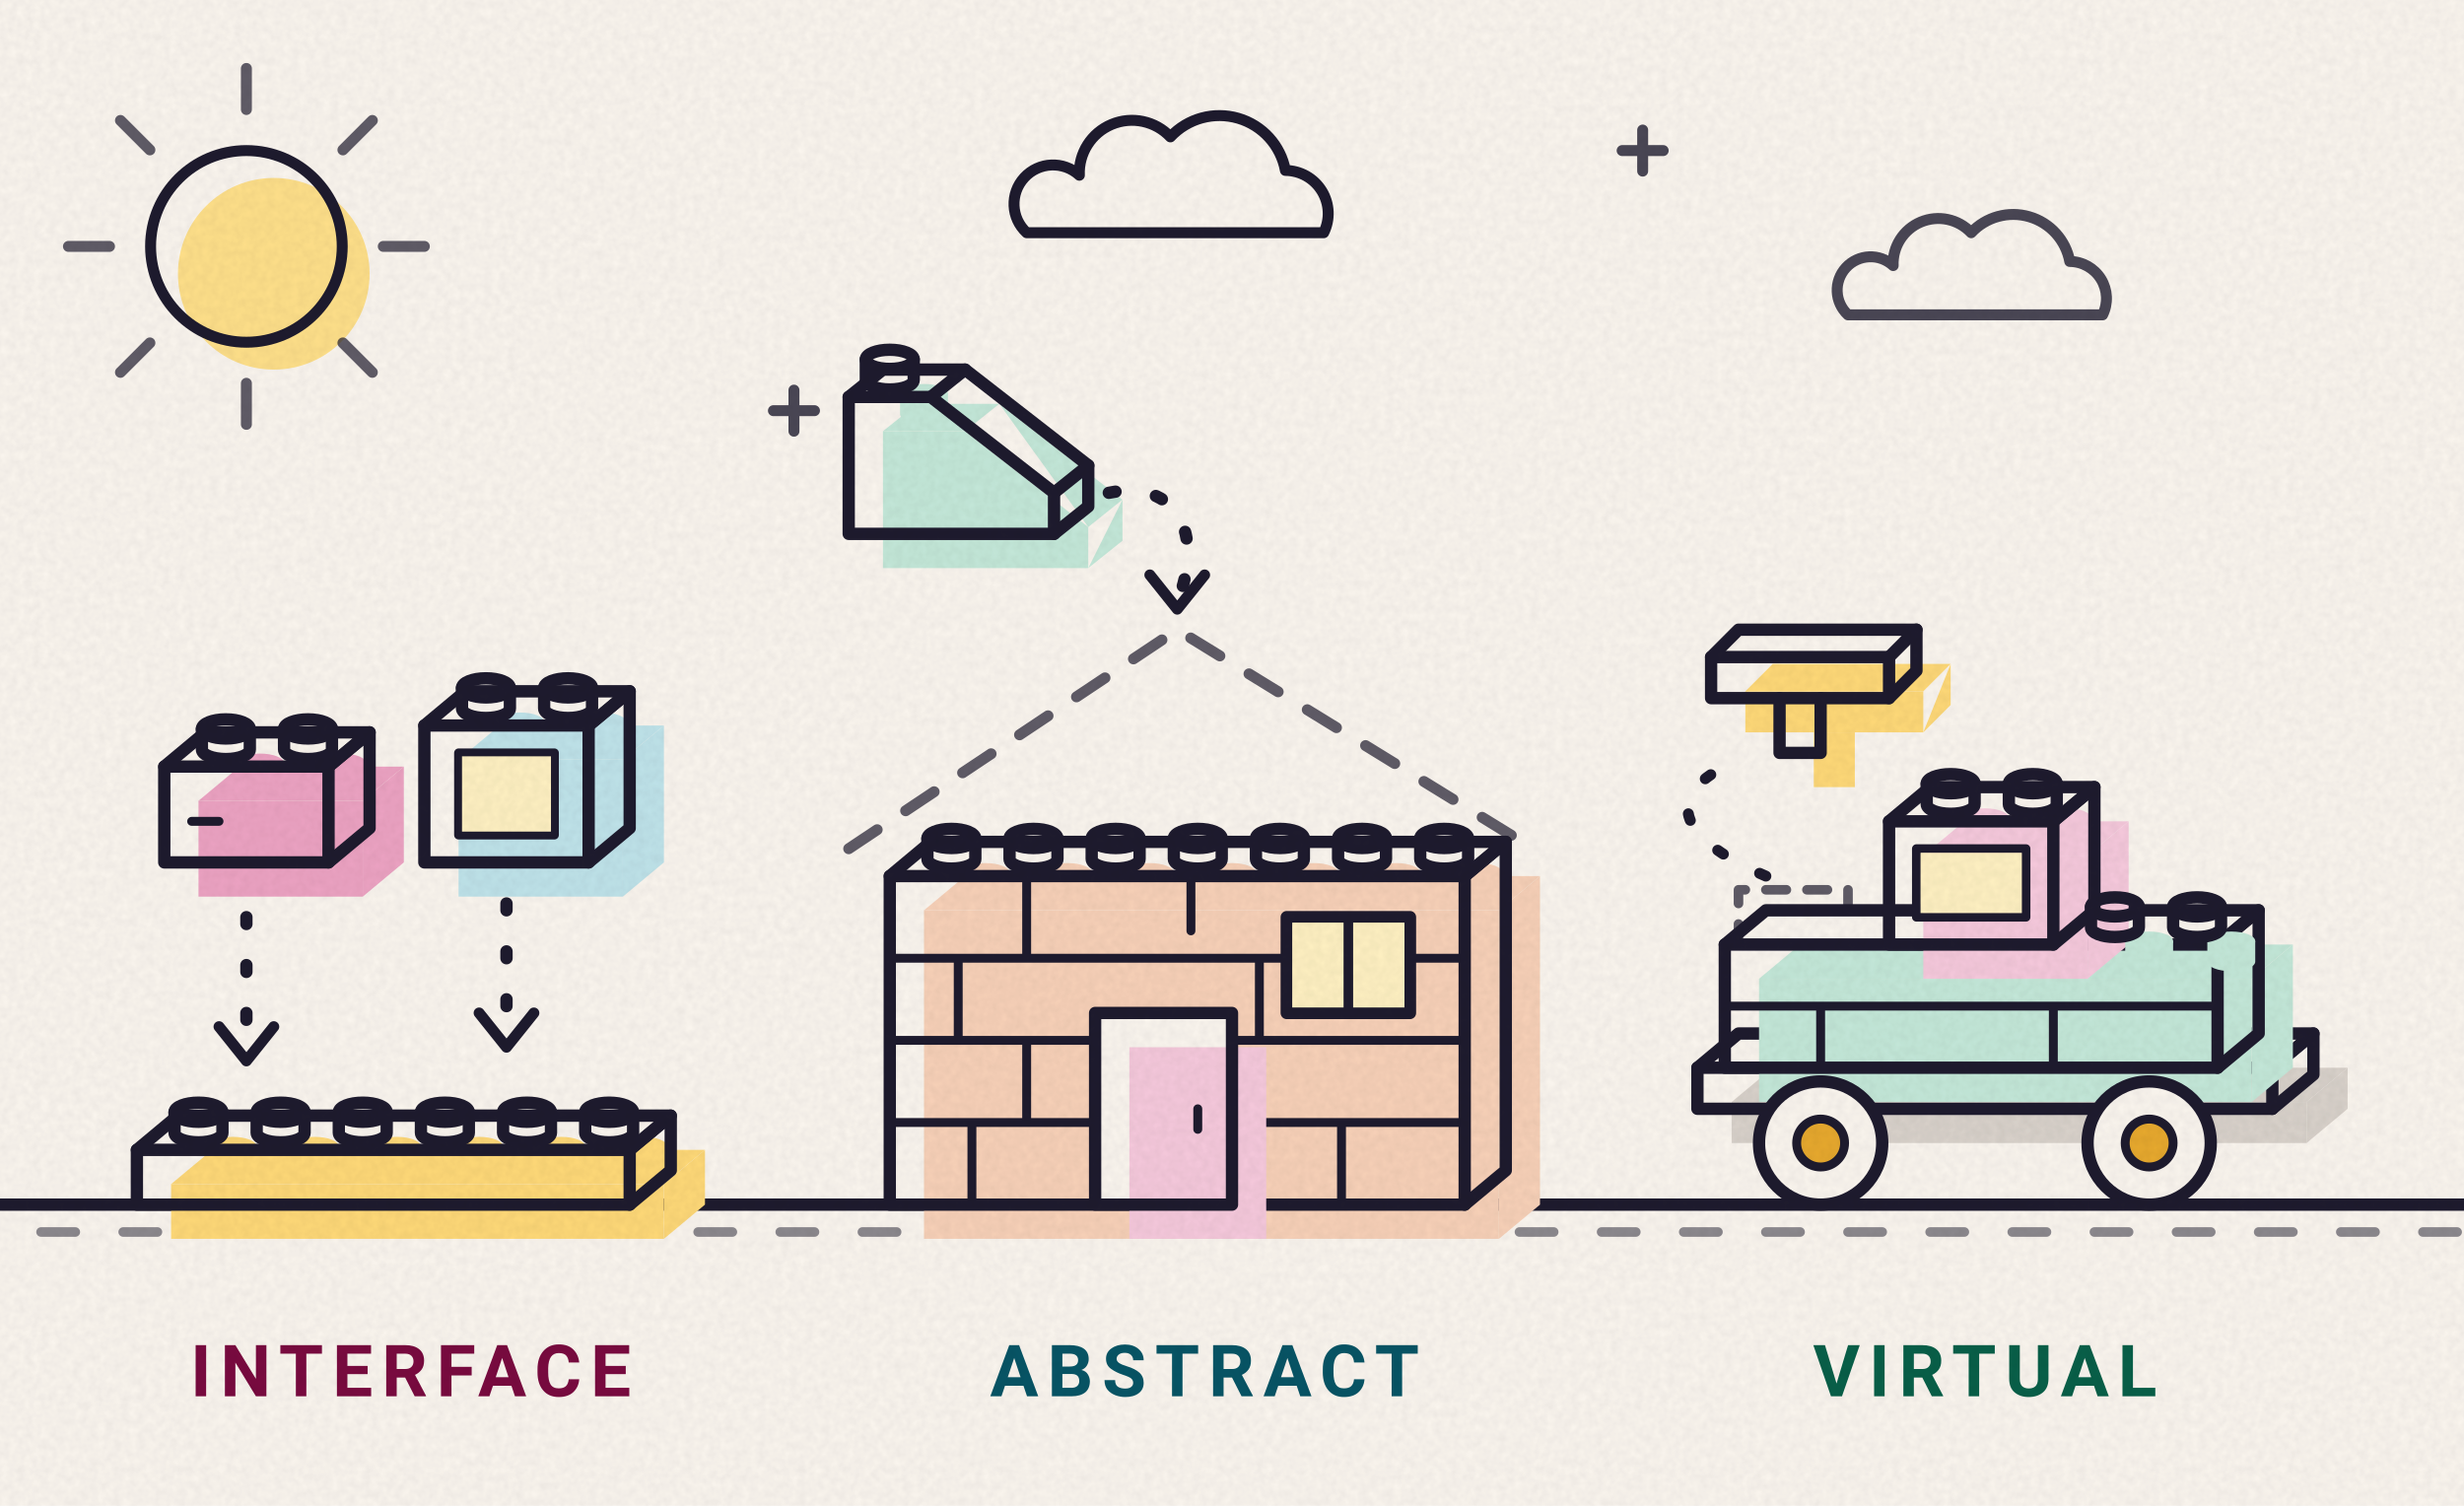
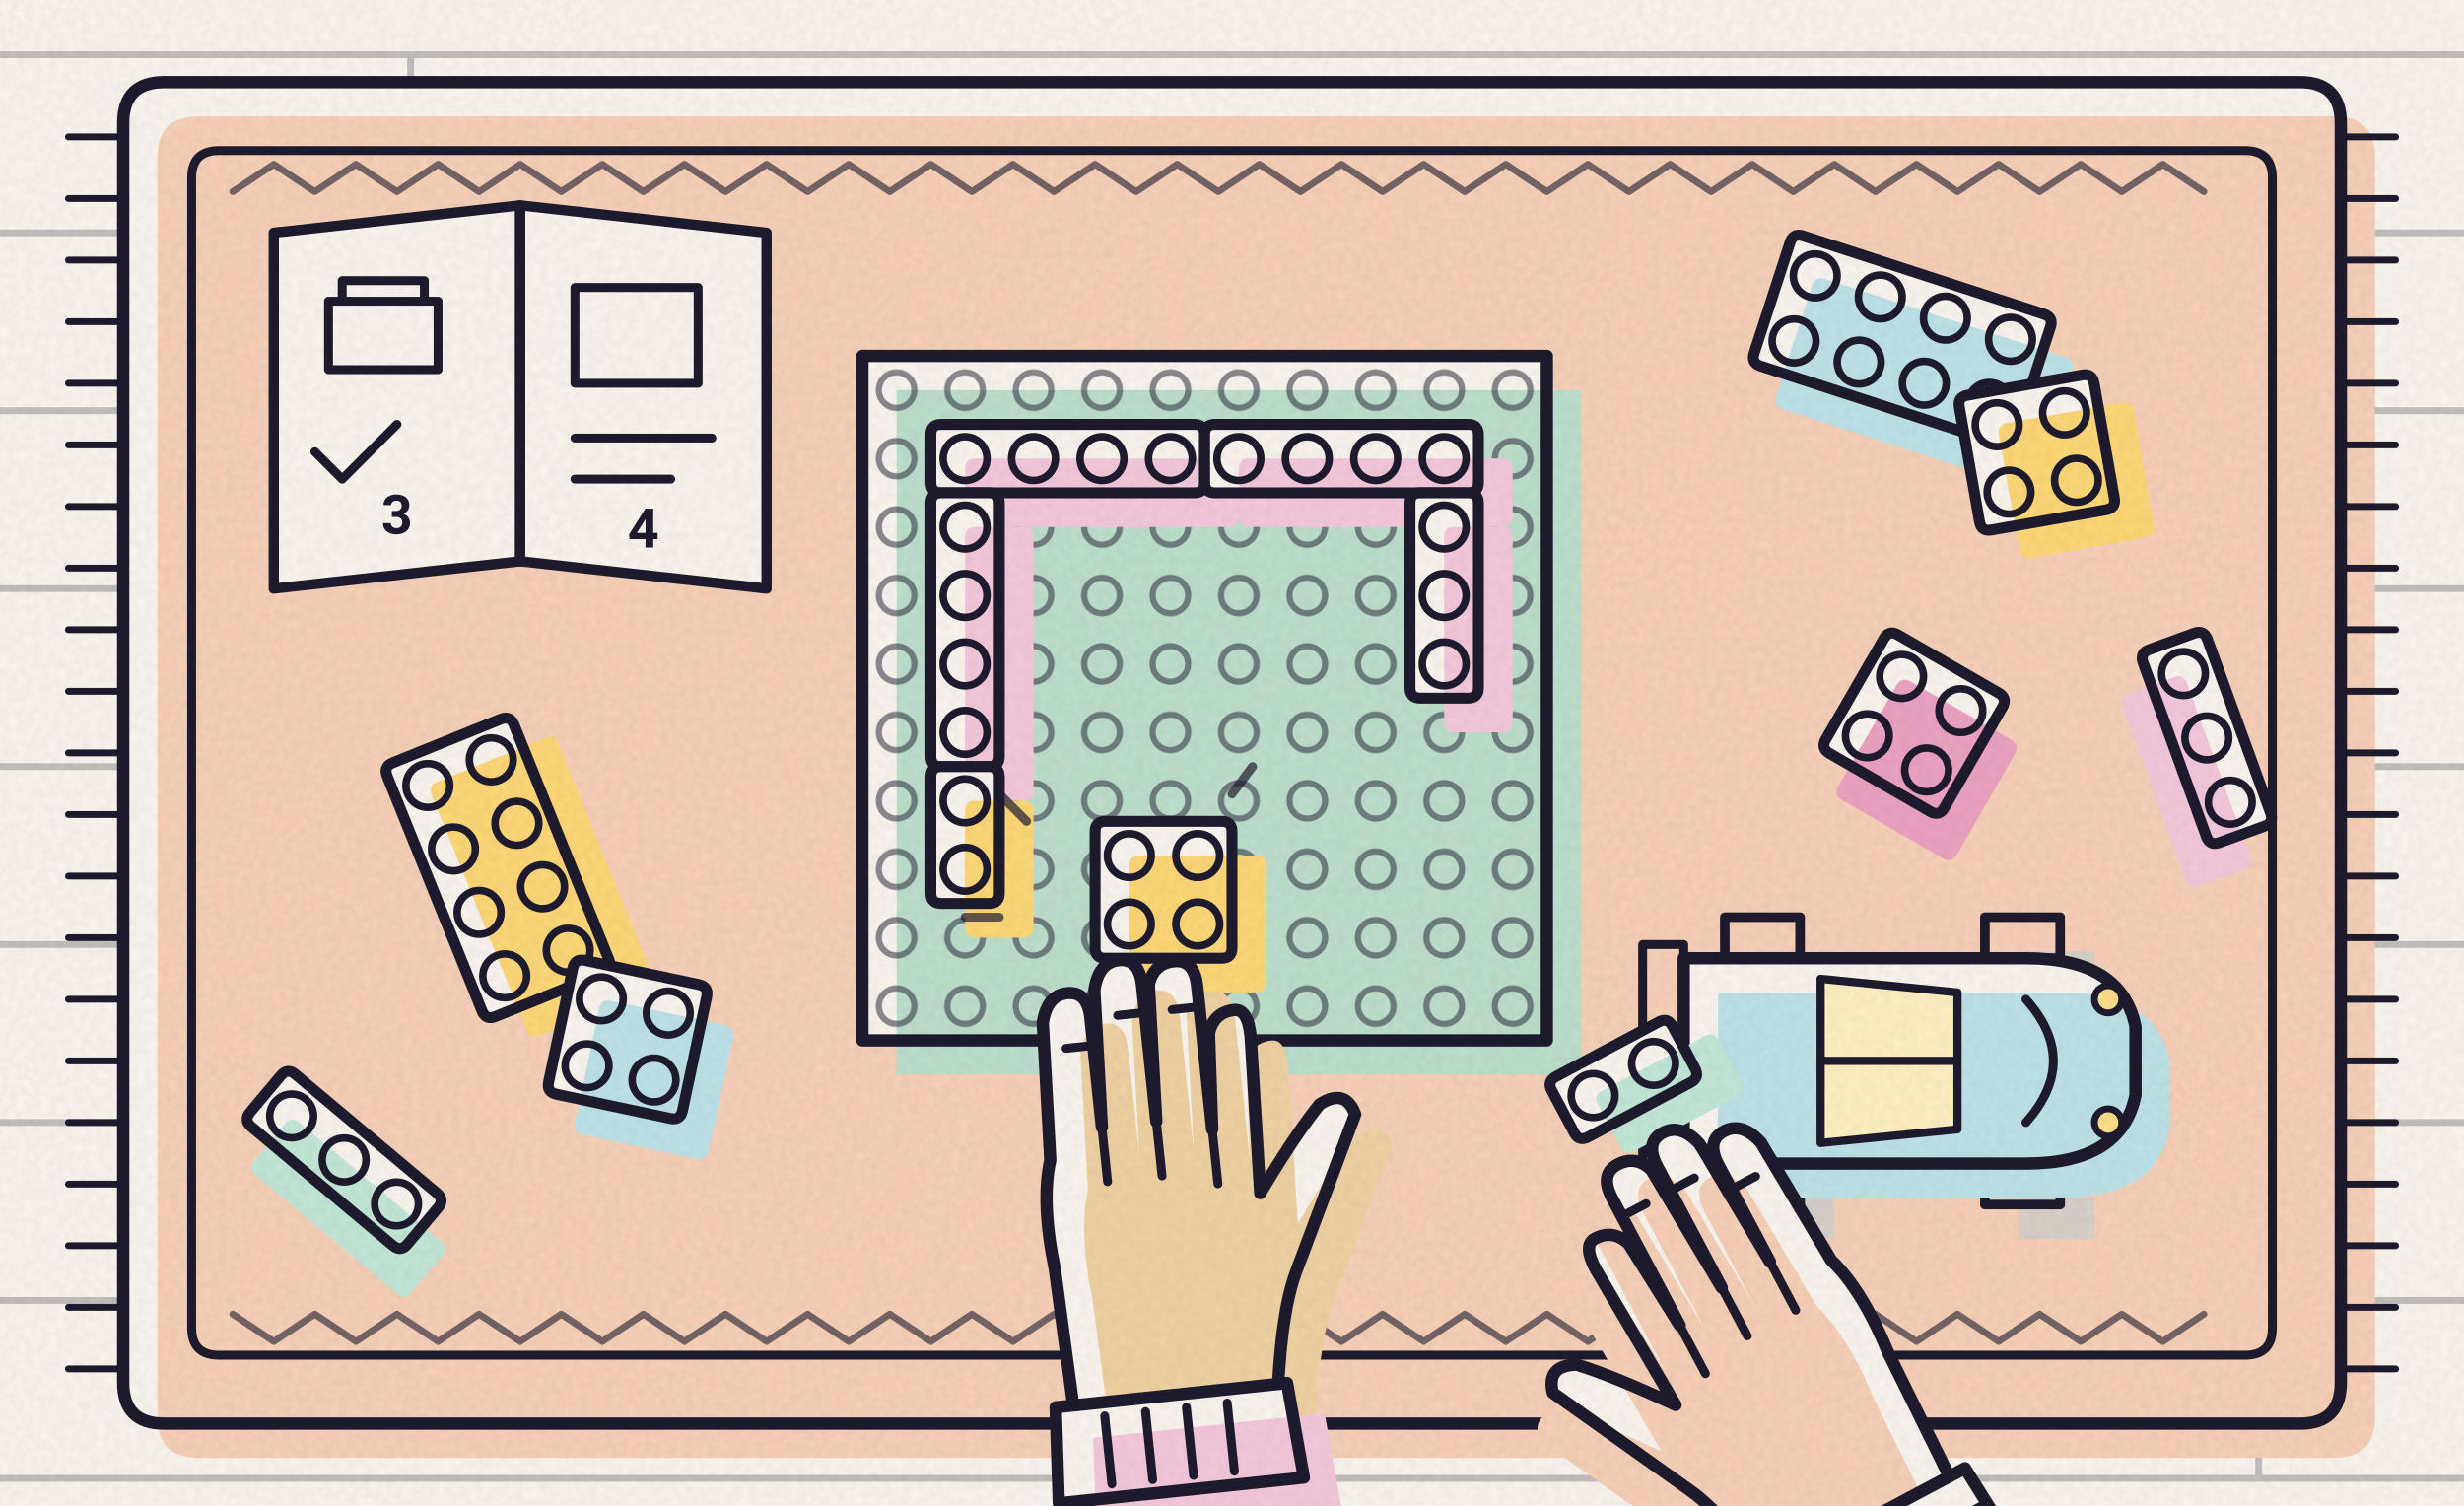
<svg xmlns="http://www.w3.org/2000/svg" xmlns:xlink="http://www.w3.org/1999/xlink" viewBox="0 0 360 220">
  <defs>
    <filter id="lego-grain" x="0" y="0" width="100%" height="100%">
      <feTurbulence type="fractalNoise" baseFrequency=".85" numOctaves="2" stitchTiles="stitch" />
      <feColorMatrix values="0 0 0 0 0  0 0 0 0 0  0 0 0 0 0  0 0 0 .06 0" />
    </filter>
+     <circle id="lego-st" r="3.2" fill="none" stroke="#1E1B2E" stroke-width="1.1" />
+     <pattern id="lego-pp" width="10" height="10" patternUnits="userSpaceOnUse" x="126" y="52">
+       <circle cx="5" cy="5" r="2.6" fill="none" stroke="#1E1B2E" stroke-width=".9" opacity=".5" />
+     </pattern>
+     <g id="lego-rug">
+       <path d="M24 12 H336 Q342 12 342 18 V202 Q342 208 336 208 H24 Q18 208 18 202 V18 Q18 12 24 12 Z" />
+     </g>
+     <g id="lego-book">
+       <path d="M40 34 L76 30 V82 L40 86 Z" />
+       <path d="M76 30 L112 34 V86 L76 82 Z" />
+     </g>
    <g id="lego-plate">
-       <path d="M20 168 H92 V176 H20 Z" />
-       <path d="M20 168 L26 163 H98 L92 168" />
-       <path d="M92 168 L98 163 V171 L92 176" />
-       <path d="M25.5 162.5 V165.5 A3.5 1.4 0 0 0 32.5 165.5 V162.5" />
-       <path d="M25.5 162.5 a3.5 1.4 0 1 0 7 0 a3.5 1.4 0 1 0 -7 0" />
-       <path d="M37.5 162.5 V165.5 A3.5 1.4 0 0 0 44.5 165.5 V162.5" />
-       <path d="M37.5 162.5 a3.5 1.4 0 1 0 7 0 a3.5 1.4 0 1 0 -7 0" />
-       <path d="M49.5 162.5 V165.5 A3.5 1.4 0 0 0 56.5 165.5 V162.5" />
-       <path d="M49.5 162.5 a3.5 1.4 0 1 0 7 0 a3.5 1.4 0 1 0 -7 0" />
-       <path d="M61.5 162.5 V165.5 A3.5 1.4 0 0 0 68.5 165.5 V162.5" />
-       <path d="M61.5 162.5 a3.5 1.4 0 1 0 7 0 a3.5 1.4 0 1 0 -7 0" />
-       <path d="M73.5 162.5 V165.5 A3.5 1.4 0 0 0 80.5 165.5 V162.5" />
-       <path d="M73.5 162.5 a3.5 1.4 0 1 0 7 0 a3.5 1.4 0 1 0 -7 0" />
-       <path d="M85.5 162.5 V165.5 A3.5 1.4 0 0 0 92.5 165.5 V162.5" />
-       <path d="M85.5 162.5 a3.5 1.4 0 1 0 7 0 a3.5 1.4 0 1 0 -7 0" />
-     </g>
-     <g id="lego-red">
-       <path d="M24 112 H48 V126 H24 Z" />
-       <path d="M24 112 L30 107 H54 L48 112" />
-       <path d="M48 112 L54 107 V121 L48 126" />
-       <path d="M29.5 106.5 V109.5 A3.5 1.4 0 0 0 36.5 109.5 V106.5" />
-       <path d="M29.5 106.5 a3.5 1.4 0 1 0 7 0 a3.5 1.4 0 1 0 -7 0" />
-       <path d="M41.5 106.5 V109.5 A3.5 1.4 0 0 0 48.5 109.5 V106.5" />
-       <path d="M41.5 106.5 a3.5 1.4 0 1 0 7 0 a3.5 1.4 0 1 0 -7 0" />
-     </g>
-     <g id="lego-win">
-       <path d="M62 106 H86 V126 H62 Z" />
-       <path d="M62 106 L68 101 H92 L86 106" />
-       <path d="M86 106 L92 101 V121 L86 126" />
-       <path d="M67.5 100.5 V103.5 A3.5 1.4 0 0 0 74.5 103.5 V100.5" />
-       <path d="M67.5 100.5 a3.5 1.4 0 1 0 7 0 a3.5 1.4 0 1 0 -7 0" />
-       <path d="M79.5 100.5 V103.5 A3.5 1.4 0 0 0 86.5 103.5 V100.5" />
-       <path d="M79.5 100.5 a3.5 1.4 0 1 0 7 0 a3.5 1.4 0 1 0 -7 0" />
-     </g>
-     <g id="lego-house">
-       <path d="M130 128 H214 V176 H130 Z" />
-       <path d="M130 128 L136 123 H220 L214 128" />
-       <path d="M214 128 L220 123 V171 L214 176" />
-       <path d="M135.5 122.5 V125.5 A3.5 1.4 0 0 0 142.5 125.5 V122.5" />
-       <path d="M135.5 122.5 a3.5 1.4 0 1 0 7 0 a3.5 1.4 0 1 0 -7 0" />
-       <path d="M147.5 122.5 V125.5 A3.5 1.4 0 0 0 154.5 125.5 V122.5" />
-       <path d="M147.5 122.5 a3.5 1.4 0 1 0 7 0 a3.5 1.4 0 1 0 -7 0" />
-       <path d="M159.5 122.5 V125.5 A3.5 1.4 0 0 0 166.5 125.5 V122.5" />
-       <path d="M159.5 122.5 a3.5 1.4 0 1 0 7 0 a3.5 1.4 0 1 0 -7 0" />
-       <path d="M171.5 122.5 V125.5 A3.5 1.4 0 0 0 178.5 125.5 V122.5" />
-       <path d="M171.5 122.5 a3.5 1.4 0 1 0 7 0 a3.5 1.4 0 1 0 -7 0" />
-       <path d="M183.5 122.5 V125.5 A3.5 1.4 0 0 0 190.5 125.5 V122.5" />
-       <path d="M183.5 122.5 a3.5 1.4 0 1 0 7 0 a3.5 1.4 0 1 0 -7 0" />
-       <path d="M195.5 122.5 V125.5 A3.5 1.4 0 0 0 202.5 125.5 V122.5" />
-       <path d="M195.5 122.5 a3.5 1.4 0 1 0 7 0 a3.5 1.4 0 1 0 -7 0" />
-       <path d="M207.5 122.5 V125.5 A3.5 1.4 0 0 0 214.5 125.5 V122.5" />
-       <path d="M207.5 122.5 a3.5 1.4 0 1 0 7 0 a3.5 1.4 0 1 0 -7 0" />
-     </g>
-     <g id="lego-door">
-       <path d="M160 148 H180 V176 H160 Z" />
-     </g>
-     <g id="lego-hwin">
-       <path d="M188 134 H206 V148 H188 Z" />
-     </g>
-     <g id="lego-slope">
-       <path d="M0 0 H30 V-6 L12 -20 H0 Z" />
-       <path d="M0 -20 L5 -24 H17 L12 -20" />
-       <path d="M17 -24 L35 -10 L30 -6" />
-       <path d="M30 0 L35 -4 V-10" />
-       <path d="M2.5 -25.5 V-22.5 A3.5 1.4 0 0 0 9.5 -22.5 V-25.5" />
-       <path d="M2.5 -25.5 a3.5 1.4 0 1 0 7 0 a3.5 1.4 0 1 0 -7 0" />
-     </g>
-     <g id="lego-carplate">
-       <path d="M248 156 H332 V162 H248 Z" />
-       <path d="M248 156 L254 151 H338 L332 156" />
-       <path d="M332 156 L338 151 V157 L332 162" />
-     </g>
-     <g id="lego-carbody">
-       <path d="M252 138 H324 V156 H252 Z" />
-       <path d="M252 138 L258 133 H330 L324 138" />
-       <path d="M324 138 L330 133 V151 L324 156" />
-     </g>
-     <g id="lego-cab">
-       <path d="M276 120 H300 V138 H276 Z" />
-       <path d="M276 120 L282 115 H306 L300 120" />
-       <path d="M300 120 L306 115 V133 L300 138" />
-       <path d="M281.5 114.5 V117.5 A3.5 1.4 0 0 0 288.5 117.5 V114.5" />
-       <path d="M281.5 114.5 a3.5 1.4 0 1 0 7 0 a3.5 1.4 0 1 0 -7 0" />
-       <path d="M293.5 114.5 V117.5 A3.5 1.4 0 0 0 300.5 117.5 V114.5" />
-       <path d="M293.5 114.5 a3.5 1.4 0 1 0 7 0 a3.5 1.4 0 1 0 -7 0" />
-     </g>
-     <g id="lego-hood">
-       <path d="M305.5 132.5 V135.5 A3.5 1.4 0 0 0 312.5 135.5 V132.5" />
-       <path d="M305.5 132.5 a3.5 1.4 0 1 0 7 0 a3.5 1.4 0 1 0 -7 0" />
-       <path d="M317.5 132.5 V135.5 A3.5 1.4 0 0 0 324.5 135.5 V132.5" />
-       <path d="M317.5 132.5 a3.5 1.4 0 1 0 7 0 a3.5 1.4 0 1 0 -7 0" />
-     </g>
-     <g id="lego-spoiler">
-       <path d="M250 96 H276 V102 H250 Z" />
-       <path d="M260 102 V110 H266 V102" />
-       <path d="M250 96 L254 92 H280 L276 96" />
-       <path d="M276 102 L280 98 V92" />
+       <path d="M126 52 H226 V152 H126 Z" />
+     </g>
+     <g id="lego-b0">
+       <path d="M1.5 0 H38.5 Q40 0 40 1.5 V8.5 Q40 10 38.5 10 H1.5 Q0 10 0 8.5 V1.5 Q0 0 1.5 0 Z" />
+     </g>
+     <g id="lego-b1">
+       <path d="M1.5 0 H38.5 Q40 0 40 1.5 V8.5 Q40 10 38.5 10 H1.5 Q0 10 0 8.5 V1.5 Q0 0 1.5 0 Z" />
+     </g>
+     <g id="lego-b2">
+       <path d="M1.5 0 H8.5 Q10 0 10 1.5 V38.5 Q10 40 8.5 40 H1.5 Q0 40 0 38.5 V1.5 Q0 0 1.5 0 Z" />
+     </g>
+     <g id="lego-b3">
+       <path d="M1.5 0 H8.5 Q10 0 10 1.5 V28.5 Q10 30 8.5 30 H1.5 Q0 30 0 28.5 V1.5 Q0 0 1.5 0 Z" />
+     </g>
+     <g id="lego-b4">
+       <path d="M1.5 0 H8.5 Q10 0 10 1.5 V18.5 Q10 20 8.5 20 H1.5 Q0 20 0 18.5 V1.5 Q0 0 1.5 0 Z" />
+     </g>
+     <g id="lego-b5">
+       <path d="M1.5 0 H38.5 Q40 0 40 1.5 V18.5 Q40 20 38.5 20 H1.5 Q0 20 0 18.5 V1.5 Q0 0 1.5 0 Z" />
+     </g>
+     <g id="lego-b6">
+       <path d="M1.5 0 H18.5 Q20 0 20 1.5 V18.5 Q20 20 18.5 20 H1.5 Q0 20 0 18.5 V1.5 Q0 0 1.5 0 Z" />
+     </g>
+     <g id="lego-b7">
+       <path d="M1.5 0 H28.5 Q30 0 30 1.5 V8.5 Q30 10 28.5 10 H1.5 Q0 10 0 8.5 V1.5 Q0 0 1.5 0 Z" />
+     </g>
+     <g id="lego-b8">
+       <path d="M1.5 0 H18.5 Q20 0 20 1.5 V18.5 Q20 20 18.5 20 H1.5 Q0 20 0 18.5 V1.5 Q0 0 1.5 0 Z" />
+     </g>
+     <g id="lego-b9">
+       <path d="M1.5 0 H18.5 Q20 0 20 1.5 V38.5 Q20 40 18.5 40 H1.5 Q0 40 0 38.5 V1.5 Q0 0 1.5 0 Z" />
+     </g>
+     <g id="lego-b10">
+       <path d="M1.5 0 H18.5 Q20 0 20 1.5 V18.5 Q20 20 18.5 20 H1.5 Q0 20 0 18.5 V1.5 Q0 0 1.5 0 Z" />
+     </g>
+     <g id="lego-b11">
+       <path d="M1.5 0 H28.5 Q30 0 30 1.5 V8.5 Q30 10 28.5 10 H1.5 Q0 10 0 8.5 V1.5 Q0 0 1.5 0 Z" />
+     </g>
+     <g id="lego-wheels">
+       <path d="M252 134 H263 V140 H252 Z" />
+       <path d="M290 134 H301 V140 H290 Z" />
+       <path d="M252 170 H263 V176 H252 Z" />
+       <path d="M290 170 H301 V176 H290 Z" />
+     </g>
+     <g id="lego-car">
+       <path d="M246 140 H296 Q310 140 312 150 V160 Q310 170 296 170 H246 Z" />
+     </g>
+     <g id="lego-b12">
+       <path d="M1.5 0 H18.5 Q20 0 20 1.5 V18.5 Q20 20 18.5 20 H1.5 Q0 20 0 18.5 V1.5 Q0 0 1.5 0 Z" />
+     </g>
+     <g id="lego-handL">
+       <path d="M-14 44 L-15 10 Q-16 0 -14 -6 L-13 -26 Q-12 -30 -9 -30 Q-6 -30 -6 -26 L-6 -10 L-5 -30 Q-4 -34 -1 -34 Q2 -34 2 -30 L2 -10 L3 -30 Q4 -33 7 -33 Q10 -33 10 -29 L10 -8 L11 -22 Q12 -25 15 -25 Q17 -25 17 -21 L16 2 Q22 -6 26 -10 Q30 -12 31 -8 L20 14 Q16 22 14 44 Z" />
+     </g>
+     <g id="lego-cuffL">
+       <path d="M-18 44 L-17 30 H17 L18 44 Z" />
+     </g>
+     <g id="lego-b13">
+       <path d="M1.5 0 H18.5 Q20 0 20 1.5 V8.5 Q20 10 18.5 10 H1.5 Q0 10 0 8.5 V1.5 Q0 0 1.5 0 Z" />
+     </g>
+     <g id="lego-handR">
+       <path d="M-14 44 L-15 10 Q-16 0 -14 -6 L-13 -26 Q-12 -30 -9 -30 Q-6 -30 -6 -26 L-6 -10 L-5 -30 Q-4 -34 -1 -34 Q2 -34 2 -30 L2 -10 L3 -30 Q4 -33 7 -33 Q10 -33 10 -29 L10 -8 L11 -22 Q12 -25 15 -25 Q17 -25 17 -21 L16 2 Q22 -6 26 -10 Q30 -12 31 -8 L20 14 Q16 22 14 44 Z" />
+     </g>
+     <g id="lego-cuffR">
+       <path d="M-18 44 L-17 30 H17 L18 44 Z" />
    </g>
  </defs>
  <rect width="360" height="220" fill="#FBF6EF" />
-   <circle cx="40" cy="40" r="14" fill="#FFE08A" />
-   <g fill="none" stroke="#1E1B2E" stroke-width="1.6" stroke-linecap="round">
-     <circle cx="36" cy="36" r="14" />
-     <path d="M56.0 36.0 L62.0 36.0 M50.1 50.1 L54.4 54.4 M36.0 56.0 L36.0 62.0 M21.9 50.1 L17.6 54.4 M16.0 36.0 L10.0 36.0 M21.9 21.9 L17.6 17.6 M36.0 16.0 L36.0 10.0 M50.1 21.9 L54.4 17.6" opacity=".7" />
-   </g>
-   <path d="M150 34 H193.4 A6.3 6.3 0 0 0 187.8 24.9 A9.8 9.8 0 0 0 171 20 A7.7 7.7 0 0 0 157.7 25.6 A5.6 5.6 0 0 0 150 34Z" fill="none" stroke="#1E1B2E" stroke-width="1.6" stroke-linejoin="round" opacity="1" />
-   <path d="M270 46 H307.2 A5.4 5.4 0 0 0 302.4 38.2 A8.4 8.4 0 0 0 288 34 A6.6 6.6 0 0 0 276.6 38.8 A4.8 4.8 0 0 0 270 46Z" fill="none" stroke="#1E1B2E" stroke-width="1.6" stroke-linejoin="round" opacity="0.8" />
-   <path d="M116 57 v6 M113 60 h6" stroke="#1E1B2E" stroke-width="1.6" stroke-linecap="round" opacity=".8" />
-   <path d="M240 19 v6 M237 22 h6" stroke="#1E1B2E" stroke-width="1.6" stroke-linecap="round" opacity=".8" />
-   <path d="M0 176 H360" stroke="#1E1B2E" stroke-width="1.8" />
-   <path d=" M6 180 h5 M18 180 h5 M30 180 h5 M42 180 h5 M54 180 h5 M66 180 h5 M78 180 h5 M90 180 h5 M102 180 h5 M114 180 h5 M126 180 h5 M138 180 h5 M150 180 h5 M162 180 h5 M174 180 h5 M186 180 h5 M198 180 h5 M210 180 h5 M222 180 h5 M234 180 h5 M246 180 h5 M258 180 h5 M270 180 h5 M282 180 h5 M294 180 h5 M306 180 h5 M318 180 h5 M330 180 h5 M342 180 h5 M354 180 h5" fill="none" stroke="#1E1B2E" stroke-width="1.4" stroke-linejoin="round" stroke-linecap="round" opacity=".5" />
-   <g>
-     <g transform="translate(5 5)" fill="#FFD978">
-       <use xlink:href="#lego-plate" />
-     </g>
-     <g fill="none" stroke="#1E1B2E" stroke-width="1.8" stroke-linejoin="round" stroke-linecap="round">
-       <use xlink:href="#lego-plate" />
-     </g>
-   </g>
-   <g>
-     <g transform="translate(5 5)" fill="#EDA3C3">
-       <use xlink:href="#lego-red" />
-     </g>
-     <g fill="none" stroke="#1E1B2E" stroke-width="1.8" stroke-linejoin="round" stroke-linecap="round">
-       <use xlink:href="#lego-red" />
-     </g>
-     <path d="M28 120 h4" fill="none" stroke="#1E1B2E" stroke-width="1.3" stroke-linejoin="round" stroke-linecap="round" />
-   </g>
-   <g>
-     <g transform="translate(5 5)" fill="#BFE3EA">
-       <use xlink:href="#lego-win" />
-     </g>
-     <g fill="none" stroke="#1E1B2E" stroke-width="1.8" stroke-linejoin="round" stroke-linecap="round">
-       <use xlink:href="#lego-win" />
-     </g>
-     <path d="M67 110 H81 V122 H67 Z M74 110 V122 M67 116 H81" fill="none" stroke="#1E1B2E" stroke-width="1.3" stroke-linejoin="round" stroke-linecap="round" />
-   </g>
-   <path d="M67.5 110.5 H80.5 V121.5 H67.5 Z" fill="#FFF1C2" />
-   <path d="M36 134 V154 M74 132 V152" fill="none" stroke="#1E1B2E" stroke-width="1.8" stroke-dasharray="1 6" stroke-linecap="round" />
-   <path d="M32 150 L36 155 L40 150 M70 148 L74 153 L78 148" fill="none" stroke="#1E1B2E" stroke-width="1.6" stroke-linejoin="round" stroke-linecap="round" />
-   <g>
-     <g transform="translate(5 5)" fill="#F8D1B8">
-       <use xlink:href="#lego-house" />
-     </g>
-     <g fill="none" stroke="#1E1B2E" stroke-width="1.8" stroke-linejoin="round" stroke-linecap="round">
-       <use xlink:href="#lego-house" />
-     </g>
-     <path d="M130 140 H214 M130 152 H160 M180 152 H214 M130 164 H160 M180 164 H214 M150 128 V140 M174 128 V136 M140 140 V152 M184 140 V152 M150 152 V164 M196 164 V176 M142 164 V176" fill="none" stroke="#1E1B2E" stroke-width="1.3" stroke-linejoin="round" stroke-linecap="round" />
-   </g>
-   <g>
-     <g fill="#FBF6EF">
-       <use xlink:href="#lego-door" />
-     </g>
-     <g transform="translate(5 5)" fill="#F6C9DC">
-       <use xlink:href="#lego-door" />
-     </g>
-     <g fill="none" stroke="#1E1B2E" stroke-width="1.8" stroke-linejoin="round" stroke-linecap="round">
-       <use xlink:href="#lego-door" />
-     </g>
-     <path d="M175 162 v3" fill="none" stroke="#1E1B2E" stroke-width="1.3" stroke-linejoin="round" stroke-linecap="round" />
-   </g>
-   <g>
-     <g fill="#FBF6EF">
-       <use xlink:href="#lego-hwin" />
-     </g>
-     <g fill="none" stroke="#1E1B2E" stroke-width="1.8" stroke-linejoin="round" stroke-linecap="round">
-       <use xlink:href="#lego-hwin" />
-     </g>
-     <path d="M197 134 V148" fill="none" stroke="#1E1B2E" stroke-width="1.3" stroke-linejoin="round" stroke-linecap="round" />
-   </g>
-   <path d="M188.8 134.8 H205.2 V147.2 H188.8 Z" fill="#FFF1C2" />
-   <path d="M197 134 V148 M188 134 H206 V148 H188 Z" fill="none" stroke="#1E1B2E" stroke-width="1.4" stroke-linejoin="round" stroke-linecap="round" />
-   <path d="M124 124 L172 92 L224 124" fill="none" stroke="#1E1B2E" stroke-width="1.6" stroke-linejoin="round" stroke-linecap="round" stroke-dasharray="5 5" opacity=".7" />
-   <g transform="translate(124 78)">
-     <g transform="translate(5 5)" fill="#C4E8D9">
-       <use xlink:href="#lego-slope" />
-     </g>
-     <g fill="none" stroke="#1E1B2E" stroke-width="1.8" stroke-linejoin="round" stroke-linecap="round">
-       <use xlink:href="#lego-slope" />
-     </g>
-   </g>
-   <path d="M162 72 C172 70 176 78 172 88" fill="none" stroke="#1E1B2E" stroke-width="1.8" stroke-dasharray="1 6" stroke-linecap="round" />
-   <path d="M168 84 L172 89 L176 84" fill="none" stroke="#1E1B2E" stroke-width="1.6" stroke-linejoin="round" stroke-linecap="round" />
-   <g>
-     <g transform="translate(5 5)" fill="#D9D2CB">
-       <use xlink:href="#lego-carplate" />
-     </g>
-     <g fill="none" stroke="#1E1B2E" stroke-width="1.8" stroke-linejoin="round" stroke-linecap="round">
-       <use xlink:href="#lego-carplate" />
-     </g>
-   </g>
-   <g>
-     <g transform="translate(5 5)" fill="#C4E8D9">
-       <use xlink:href="#lego-carbody" />
-     </g>
-     <g fill="none" stroke="#1E1B2E" stroke-width="1.8" stroke-linejoin="round" stroke-linecap="round">
-       <use xlink:href="#lego-carbody" />
-     </g>
-     <path d="M252 147 H324 M266 147 V156 M300 147 V156" fill="none" stroke="#1E1B2E" stroke-width="1.3" stroke-linejoin="round" stroke-linecap="round" />
-   </g>
-   <g>
-     <g transform="translate(5 5)" fill="#F6C9DC">
-       <use xlink:href="#lego-cab" />
-     </g>
-     <g fill="none" stroke="#1E1B2E" stroke-width="1.8" stroke-linejoin="round" stroke-linecap="round">
-       <use xlink:href="#lego-cab" />
-     </g>
-     <path d="M280 124 H296 V134 H280 Z" fill="none" stroke="#1E1B2E" stroke-width="1.3" stroke-linejoin="round" stroke-linecap="round" />
-   </g>
-   <path d="M280.6 124.6 H295.4 V133.4 H280.6 Z" fill="#FFF1C2" />
-   <g>
-     <g transform="translate(5 5)" fill="#C4E8D9">
-       <use xlink:href="#lego-hood" />
-     </g>
-     <g fill="none" stroke="#1E1B2E" stroke-width="1.8" stroke-linejoin="round" stroke-linecap="round">
-       <use xlink:href="#lego-hood" />
-     </g>
-   </g>
-   <circle cx="266" cy="167" r="9" fill="#FBF6EF" stroke="#1E1B2E" stroke-width="1.8" />
-   <circle cx="266" cy="167" r="3.5" fill="#E7A92E" stroke="#1E1B2E" stroke-width="1.3" />
-   <circle cx="314" cy="167" r="9" fill="#FBF6EF" stroke="#1E1B2E" stroke-width="1.8" />
-   <circle cx="314" cy="167" r="3.5" fill="#E7A92E" stroke="#1E1B2E" stroke-width="1.3" />
-   <path d="M254 138 V130 H270 V134" fill="none" stroke="#1E1B2E" stroke-width="1.4" stroke-linejoin="round" stroke-linecap="round" stroke-dasharray="3 3" opacity=".7" />
-   <g>
-     <g transform="translate(5 5)" fill="#FFD978">
-       <use xlink:href="#lego-spoiler" />
-     </g>
-     <g fill="none" stroke="#1E1B2E" stroke-width="1.8" stroke-linejoin="round" stroke-linecap="round">
-       <use xlink:href="#lego-spoiler" />
-     </g>
-   </g>
-   <path d="M258 128 C244 122 244 116 252 112" fill="none" stroke="#1E1B2E" stroke-width="1.6" stroke-dasharray="1 6" stroke-linecap="round" />
-   <g font-family="system-ui,-apple-system,Segoe UI,Roboto,sans-serif" font-size="10.5" font-weight="700" letter-spacing="1.3" text-anchor="middle">
-     <text x="60" y="204" fill="#7A0A40">INTERFACE</text>
-     <text x="176" y="204" fill="#075566">ABSTRACT</text>
-     <text x="290" y="204" fill="#086049">VIRTUAL</text>
+   <g stroke-linejoin="round" stroke-linecap="round">
+     <path d="M-4 8 H364 M-4 34 H364 M-4 60 H364 M-4 86 H364 M-4 112 H364 M-4 138 H364 M-4 164 H364 M-4 190 H364 M-4 216 H364 M60 8 V34 M200 34 V60 M120 60 V86 M300 86 V112 M40 112 V138 M240 138 V164 M150 164 V190 M330 190 V216" fill="none" stroke="#1E1B2E" stroke-width="1" opacity=".25" />
+     <g>
+       <g fill="#FBF6EF">
+         <use xlink:href="#lego-rug" />
+       </g>
+       <g transform="translate(5 5)" fill="#F8D1B8">
+         <use xlink:href="#lego-rug" />
+       </g>
+       <g fill="none" stroke="#1E1B2E" stroke-width="1.8">
+         <use xlink:href="#lego-rug" />
+       </g>
+       <path d="M32 22 H328 Q332 22 332 26 V194 Q332 198 328 198 H32 Q28 198 28 194 V26 Q28 22 32 22 Z" fill="none" stroke="#1E1B2E" stroke-width="1.3" />
+     </g>
+     <path d="M34 28 l6 -4 l6 4 l6 -4 l6 4 l6 -4 l6 4 l6 -4 l6 4 l6 -4 l6 4 l6 -4 l6 4 l6 -4 l6 4 l6 -4 l6 4 l6 -4 l6 4 l6 -4 l6 4 l6 -4 l6 4 l6 -4 l6 4 l6 -4 l6 4 l6 -4 l6 4 l6 -4 l6 4 l6 -4 l6 4 l6 -4 l6 4 l6 -4 l6 4 l6 -4 l6 4 l6 -4 l6 4 l6 -4 l6 4 l6 -4 l6 4 l6 -4 l6 4 l6 -4 l6 4 M34 192 l6 4 l6 -4 l6 4 l6 -4 l6 4 l6 -4 l6 4 l6 -4 l6 4 l6 -4 l6 4 l6 -4 l6 4 l6 -4 l6 4 l6 -4 l6 4 l6 -4 l6 4 l6 -4 l6 4 l6 -4 l6 4 l6 -4 l6 4 l6 -4 l6 4 l6 -4 l6 4 l6 -4 l6 4 l6 -4 l6 4 l6 -4 l6 4 l6 -4 l6 4 l6 -4 l6 4 l6 -4 l6 4 l6 -4 l6 4 l6 -4 l6 4 l6 -4 l6 4 l6 -4" fill="none" stroke="#1E1B2E" stroke-width="1" opacity=".6" />
+     <path d=" M18 20 h-8 M342 20 h8 M18 29 h-8 M342 29 h8 M18 38 h-8 M342 38 h8 M18 47 h-8 M342 47 h8 M18 56 h-8 M342 56 h8 M18 65 h-8 M342 65 h8 M18 74 h-8 M342 74 h8 M18 83 h-8 M342 83 h8 M18 92 h-8 M342 92 h8 M18 101 h-8 M342 101 h8 M18 110 h-8 M342 110 h8 M18 119 h-8 M342 119 h8 M18 128 h-8 M342 128 h8 M18 137 h-8 M342 137 h8 M18 146 h-8 M342 146 h8 M18 155 h-8 M342 155 h8 M18 164 h-8 M342 164 h8 M18 173 h-8 M342 173 h8 M18 182 h-8 M342 182 h8 M18 191 h-8 M342 191 h8 M18 200 h-8 M342 200 h8" fill="none" stroke="#1E1B2E" stroke-width="1" />
+     <g>
+       <g fill="#FBF6EF">
+         <use xlink:href="#lego-book" />
+       </g>
+       <g fill="none" stroke="#1E1B2E" stroke-width="1.5">
+         <use xlink:href="#lego-book" />
+       </g>
+       <path d="M48 44 h16 v10 h-16 z M50 44 v-3 h12 v3 M84 42 h18 v14 h-18 z M84 64 H104 M84 70 H98 M46 66 l4 4 l8 -8" fill="none" stroke="#1E1B2E" stroke-width="1.3" />
+     </g>
+     <text x="58" y="78" font-family="system-ui,-apple-system,Segoe UI,Roboto,sans-serif" font-size="8" font-weight="700" text-anchor="middle" fill="#1E1B2E">3</text>
+     <text x="94" y="80" font-family="system-ui,-apple-system,Segoe UI,Roboto,sans-serif" font-size="8" font-weight="700" text-anchor="middle" fill="#1E1B2E">4</text>
+     <g>
+       <g fill="#FBF6EF">
+         <use xlink:href="#lego-plate" />
+       </g>
+       <g transform="translate(5 5)" fill="#BFE0CE">
+         <use xlink:href="#lego-plate" />
+       </g>
+       <g fill="none" stroke="#1E1B2E" stroke-width="1.8">
+         <use xlink:href="#lego-plate" />
+       </g>
+     </g>
+     <rect x="126" y="52" width="100" height="100" fill="url(#lego-pp)" />
+     <g transform="translate(136 62) rotate(0)">
+       <g fill="#FBF6EF">
+         <use xlink:href="#lego-b0" />
+       </g>
+       <g transform="translate(5 5)" fill="#F6C9DC">
+         <use xlink:href="#lego-b0" />
+       </g>
+       <g fill="none" stroke="#1E1B2E" stroke-width="1.6">
+         <use xlink:href="#lego-b0" />
+       </g>
+       <use xlink:href="#lego-st" x="5" y="5" />
+       <use xlink:href="#lego-st" x="15" y="5" />
+       <use xlink:href="#lego-st" x="25" y="5" />
+       <use xlink:href="#lego-st" x="35" y="5" />
+     </g>
+     <g transform="translate(176 62) rotate(0)">
+       <g fill="#FBF6EF">
+         <use xlink:href="#lego-b1" />
+       </g>
+       <g transform="translate(5 5)" fill="#F6C9DC">
+         <use xlink:href="#lego-b1" />
+       </g>
+       <g fill="none" stroke="#1E1B2E" stroke-width="1.6">
+         <use xlink:href="#lego-b1" />
+       </g>
+       <use xlink:href="#lego-st" x="5" y="5" />
+       <use xlink:href="#lego-st" x="15" y="5" />
+       <use xlink:href="#lego-st" x="25" y="5" />
+       <use xlink:href="#lego-st" x="35" y="5" />
+     </g>
+     <g transform="translate(136 72) rotate(0)">
+       <g fill="#FBF6EF">
+         <use xlink:href="#lego-b2" />
+       </g>
+       <g transform="translate(5 5)" fill="#F6C9DC">
+         <use xlink:href="#lego-b2" />
+       </g>
+       <g fill="none" stroke="#1E1B2E" stroke-width="1.6">
+         <use xlink:href="#lego-b2" />
+       </g>
+       <use xlink:href="#lego-st" x="5" y="5" />
+       <use xlink:href="#lego-st" x="5" y="15" />
+       <use xlink:href="#lego-st" x="5" y="25" />
+       <use xlink:href="#lego-st" x="5" y="35" />
+     </g>
+     <g transform="translate(206 72) rotate(0)">
+       <g fill="#FBF6EF">
+         <use xlink:href="#lego-b3" />
+       </g>
+       <g transform="translate(5 5)" fill="#F6C9DC">
+         <use xlink:href="#lego-b3" />
+       </g>
+       <g fill="none" stroke="#1E1B2E" stroke-width="1.6">
+         <use xlink:href="#lego-b3" />
+       </g>
+       <use xlink:href="#lego-st" x="5" y="5" />
+       <use xlink:href="#lego-st" x="5" y="15" />
+       <use xlink:href="#lego-st" x="5" y="25" />
+     </g>
+     <g transform="translate(136 112) rotate(0)">
+       <g fill="#FBF6EF">
+         <use xlink:href="#lego-b4" />
+       </g>
+       <g transform="translate(5 5)" fill="#FFD978">
+         <use xlink:href="#lego-b4" />
+       </g>
+       <g fill="none" stroke="#1E1B2E" stroke-width="1.6">
+         <use xlink:href="#lego-b4" />
+       </g>
+       <use xlink:href="#lego-st" x="5" y="5" />
+       <use xlink:href="#lego-st" x="5" y="15" />
+     </g>
+     <g transform="translate(262 34) rotate(18)">
+       <g fill="#FBF6EF">
+         <use xlink:href="#lego-b5" />
+       </g>
+       <g transform="translate(5 5)" fill="#BFE3EA">
+         <use xlink:href="#lego-b5" />
+       </g>
+       <g fill="none" stroke="#1E1B2E" stroke-width="1.6">
+         <use xlink:href="#lego-b5" />
+       </g>
+       <use xlink:href="#lego-st" x="5" y="5" />
+       <use xlink:href="#lego-st" x="5" y="15" />
+       <use xlink:href="#lego-st" x="15" y="5" />
+       <use xlink:href="#lego-st" x="15" y="15" />
+       <use xlink:href="#lego-st" x="25" y="5" />
+       <use xlink:href="#lego-st" x="25" y="15" />
+       <use xlink:href="#lego-st" x="35" y="5" />
+       <use xlink:href="#lego-st" x="35" y="15" />
+     </g>
+     <g transform="translate(286 58) rotate(-10)">
+       <g fill="#FBF6EF">
+         <use xlink:href="#lego-b6" />
+       </g>
+       <g transform="translate(5 5)" fill="#FFD978">
+         <use xlink:href="#lego-b6" />
+       </g>
+       <g fill="none" stroke="#1E1B2E" stroke-width="1.6">
+         <use xlink:href="#lego-b6" />
+       </g>
+       <use xlink:href="#lego-st" x="5" y="5" />
+       <use xlink:href="#lego-st" x="5" y="15" />
+       <use xlink:href="#lego-st" x="15" y="5" />
+       <use xlink:href="#lego-st" x="15" y="15" />
+     </g>
+     <g transform="translate(322 92) rotate(70)">
+       <g fill="#FBF6EF">
+         <use xlink:href="#lego-b7" />
+       </g>
+       <g transform="translate(5 5)" fill="#F6C9DC">
+         <use xlink:href="#lego-b7" />
+       </g>
+       <g fill="none" stroke="#1E1B2E" stroke-width="1.6">
+         <use xlink:href="#lego-b7" />
+       </g>
+       <use xlink:href="#lego-st" x="5" y="5" />
+       <use xlink:href="#lego-st" x="15" y="5" />
+       <use xlink:href="#lego-st" x="25" y="5" />
+     </g>
+     <g transform="translate(276 92) rotate(30)">
+       <g fill="#FBF6EF">
+         <use xlink:href="#lego-b8" />
+       </g>
+       <g transform="translate(5 5)" fill="#EDA3C3">
+         <use xlink:href="#lego-b8" />
+       </g>
+       <g fill="none" stroke="#1E1B2E" stroke-width="1.6">
+         <use xlink:href="#lego-b8" />
+       </g>
+       <use xlink:href="#lego-st" x="5" y="5" />
+       <use xlink:href="#lego-st" x="5" y="15" />
+       <use xlink:href="#lego-st" x="15" y="5" />
+       <use xlink:href="#lego-st" x="15" y="15" />
+     </g>
+     <g transform="translate(56 112) rotate(-22)">
+       <g fill="#FBF6EF">
+         <use xlink:href="#lego-b9" />
+       </g>
+       <g transform="translate(5 5)" fill="#FFD978">
+         <use xlink:href="#lego-b9" />
+       </g>
+       <g fill="none" stroke="#1E1B2E" stroke-width="1.6">
+         <use xlink:href="#lego-b9" />
+       </g>
+       <use xlink:href="#lego-st" x="5" y="5" />
+       <use xlink:href="#lego-st" x="5" y="15" />
+       <use xlink:href="#lego-st" x="5" y="25" />
+       <use xlink:href="#lego-st" x="5" y="35" />
+       <use xlink:href="#lego-st" x="15" y="5" />
+       <use xlink:href="#lego-st" x="15" y="15" />
+       <use xlink:href="#lego-st" x="15" y="25" />
+       <use xlink:href="#lego-st" x="15" y="35" />
+     </g>
+     <g transform="translate(84 140) rotate(12)">
+       <g fill="#FBF6EF">
+         <use xlink:href="#lego-b10" />
+       </g>
+       <g transform="translate(5 5)" fill="#BFE3EA">
+         <use xlink:href="#lego-b10" />
+       </g>
+       <g fill="none" stroke="#1E1B2E" stroke-width="1.6">
+         <use xlink:href="#lego-b10" />
+       </g>
+       <use xlink:href="#lego-st" x="5" y="5" />
+       <use xlink:href="#lego-st" x="5" y="15" />
+       <use xlink:href="#lego-st" x="15" y="5" />
+       <use xlink:href="#lego-st" x="15" y="15" />
+     </g>
+     <g transform="translate(42 156) rotate(40)">
+       <g fill="#FBF6EF">
+         <use xlink:href="#lego-b11" />
+       </g>
+       <g transform="translate(5 5)" fill="#C4E8D9">
+         <use xlink:href="#lego-b11" />
+       </g>
+       <g fill="none" stroke="#1E1B2E" stroke-width="1.6">
+         <use xlink:href="#lego-b11" />
+       </g>
+       <use xlink:href="#lego-st" x="5" y="5" />
+       <use xlink:href="#lego-st" x="15" y="5" />
+       <use xlink:href="#lego-st" x="25" y="5" />
+     </g>
+     <g>
+       <g transform="translate(5 5)" fill="#D9D2CB">
+         <use xlink:href="#lego-wheels" />
+       </g>
+       <g fill="none" stroke="#1E1B2E" stroke-width="1.4">
+         <use xlink:href="#lego-wheels" />
+       </g>
+     </g>
+     <g>
+       <g fill="#FBF6EF">
+         <use xlink:href="#lego-car" />
+       </g>
+       <g transform="translate(5 5)" fill="#BFE3EA">
+         <use xlink:href="#lego-car" />
+       </g>
+       <g fill="none" stroke="#1E1B2E" stroke-width="1.8">
+         <use xlink:href="#lego-car" />
+       </g>
+       <path d="M296 146 Q304 155 296 164 M240 138 H246 V172 H240 Z" fill="none" stroke="#1E1B2E" stroke-width="1.3" />
+     </g>
+     <path d="M266 143 L286 145 V165 L266 167 Z" fill="#FFF1C2" />
+     <path d="M266 143 L286 145 V165 L266 167 Z M266 155 H286" fill="none" stroke="#1E1B2E" stroke-width="1.2" />
+     <circle cx="308" cy="146" r="2" fill="#FFE08A" stroke="#1E1B2E" stroke-width="1" />
+     <circle cx="308" cy="164" r="2" fill="#FFE08A" stroke="#1E1B2E" stroke-width="1" />
+     <g transform="translate(160 120) rotate(0)">
+       <g fill="#FBF6EF">
+         <use xlink:href="#lego-b12" />
+       </g>
+       <g transform="translate(5 5)" fill="#FFD978">
+         <use xlink:href="#lego-b12" />
+       </g>
+       <g fill="none" stroke="#1E1B2E" stroke-width="1.6">
+         <use xlink:href="#lego-b12" />
+       </g>
+       <use xlink:href="#lego-st" x="5" y="5" />
+       <use xlink:href="#lego-st" x="5" y="15" />
+       <use xlink:href="#lego-st" x="15" y="5" />
+       <use xlink:href="#lego-st" x="15" y="15" />
+     </g>
+     <g transform="translate(168 174) rotate(-6)">
+       <g fill="#FBF6EF">
+         <use xlink:href="#lego-handL" />
+       </g>
+       <g transform="translate(5 5)" fill="#F0D3A4">
+         <use xlink:href="#lego-handL" />
+       </g>
+       <g fill="none" stroke="#1E1B2E" stroke-width="1.8">
+         <use xlink:href="#lego-handL" />
+       </g>
+       <path d="M-6 -10 V-2 M2 -10 V-2 M10 -8 V0 M-10 -22 h4 M-2 -26 h4 M6 -26 h3" fill="none" stroke="#1E1B2E" stroke-width="1.3" />
+     </g>
+     <g transform="translate(168 174) rotate(-6)">
+       <g fill="#FBF6EF">
+         <use xlink:href="#lego-cuffL" />
+       </g>
+       <g transform="translate(5 5)" fill="#F6C9DC">
+         <use xlink:href="#lego-cuffL" />
+       </g>
+       <g fill="none" stroke="#1E1B2E" stroke-width="1.8">
+         <use xlink:href="#lego-cuffL" />
+       </g>
+       <path d="M-10 32 V42 M-4 32 V42 M2 32 V42 M8 32 V42" fill="none" stroke="#1E1B2E" stroke-width="1.3" />
+     </g>
+     <g transform="translate(226 158) rotate(-28)">
+       <g fill="#FBF6EF">
+         <use xlink:href="#lego-b13" />
+       </g>
+       <g transform="translate(5 5)" fill="#C4E8D9">
+         <use xlink:href="#lego-b13" />
+       </g>
+       <g fill="none" stroke="#1E1B2E" stroke-width="1.6">
+         <use xlink:href="#lego-b13" />
+       </g>
+       <use xlink:href="#lego-st" x="5" y="5" />
+       <use xlink:href="#lego-st" x="15" y="5" />
+     </g>
+     <g transform="translate(258 196) scale(-1 1) rotate(28)">
+       <g fill="#FBF6EF">
+         <use xlink:href="#lego-handR" />
+       </g>
+       <g transform="translate(5 5)" fill="#F8D1B8">
+         <use xlink:href="#lego-handR" />
+       </g>
+       <g fill="none" stroke="#1E1B2E" stroke-width="1.8">
+         <use xlink:href="#lego-handR" />
+       </g>
+       <path d="M-6 -10 V-2 M2 -10 V-2 M10 -8 V0 M-10 -22 h4 M-2 -26 h4 M6 -26 h3" fill="none" stroke="#1E1B2E" stroke-width="1.3" />
+     </g>
+     <g transform="translate(258 196) scale(-1 1) rotate(28)">
+       <g fill="#FBF6EF">
+         <use xlink:href="#lego-cuffR" />
+       </g>
+       <g transform="translate(5 5)" fill="#C4E8D9">
+         <use xlink:href="#lego-cuffR" />
+       </g>
+       <g fill="none" stroke="#1E1B2E" stroke-width="1.8">
+         <use xlink:href="#lego-cuffR" />
+       </g>
+       <path d="M-17 36 H17" fill="none" stroke="#1E1B2E" stroke-width="1.3" />
+     </g>
+     <path d="M150 120 l-4 -4 M180 116 l3 -4 M146 134 h-5" fill="none" stroke="#1E1B2E" stroke-width="1.3" opacity=".7" />
  </g>
  <rect width="360" height="220" filter="url(#lego-grain)" />
</svg>
